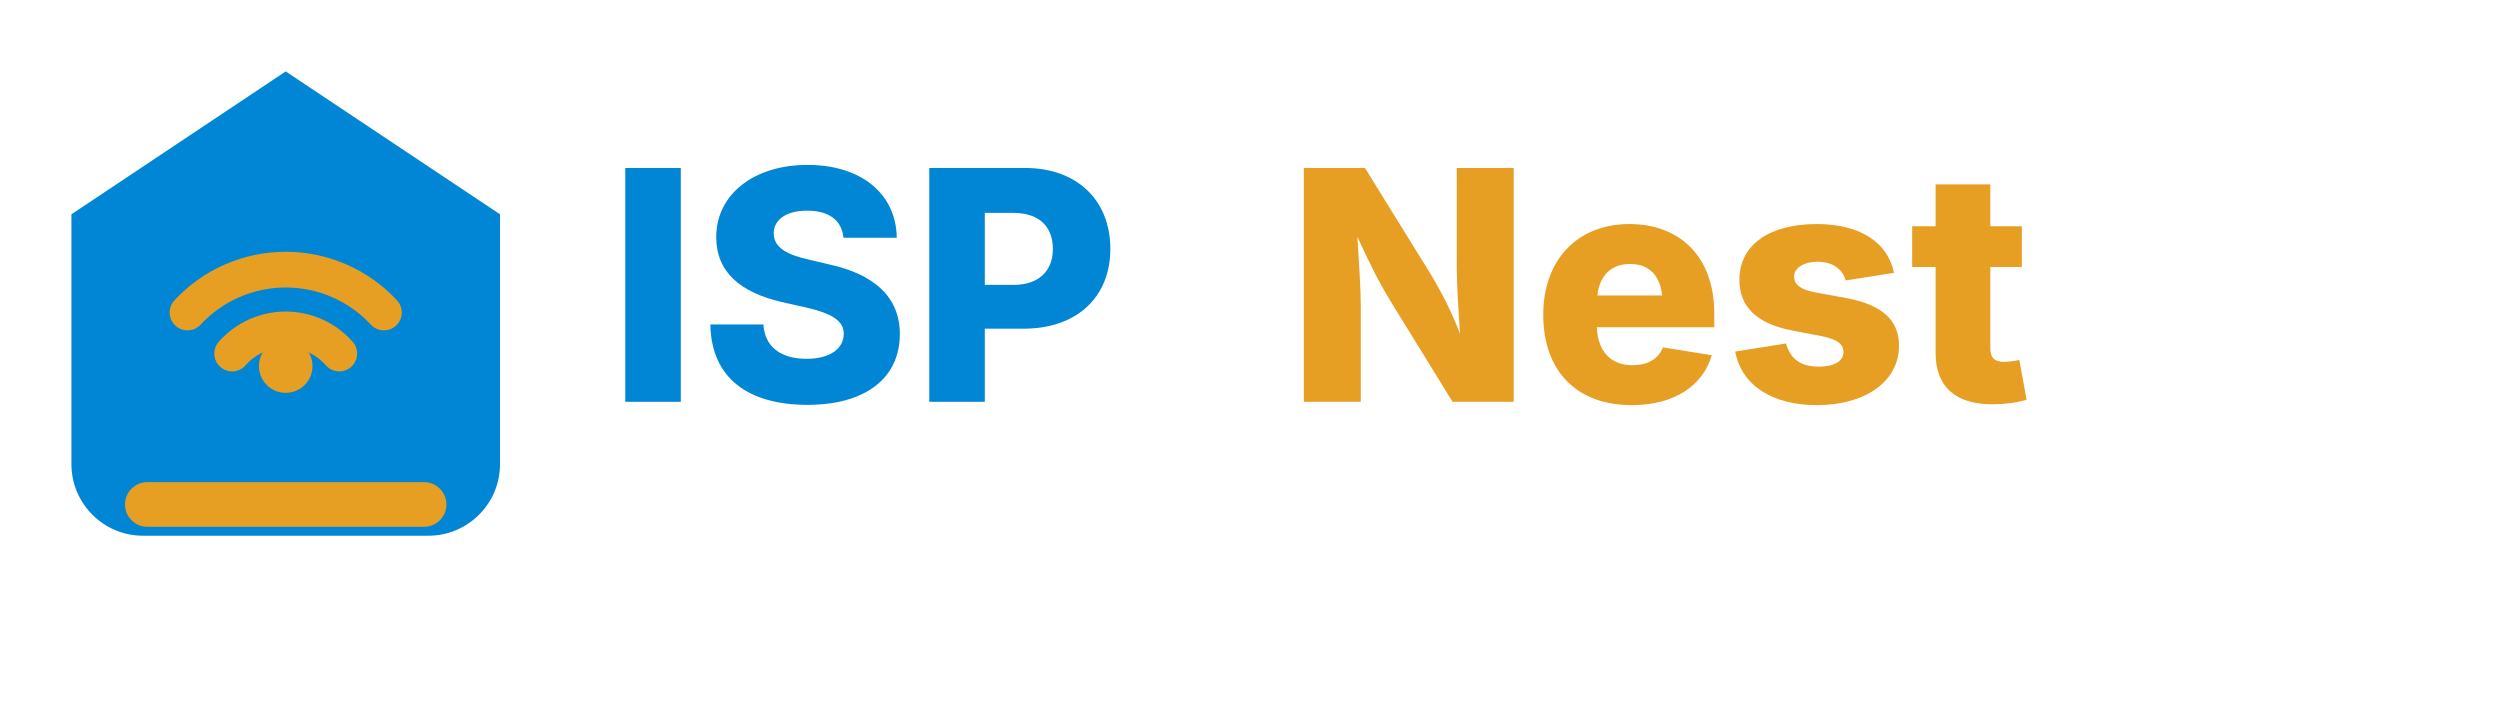
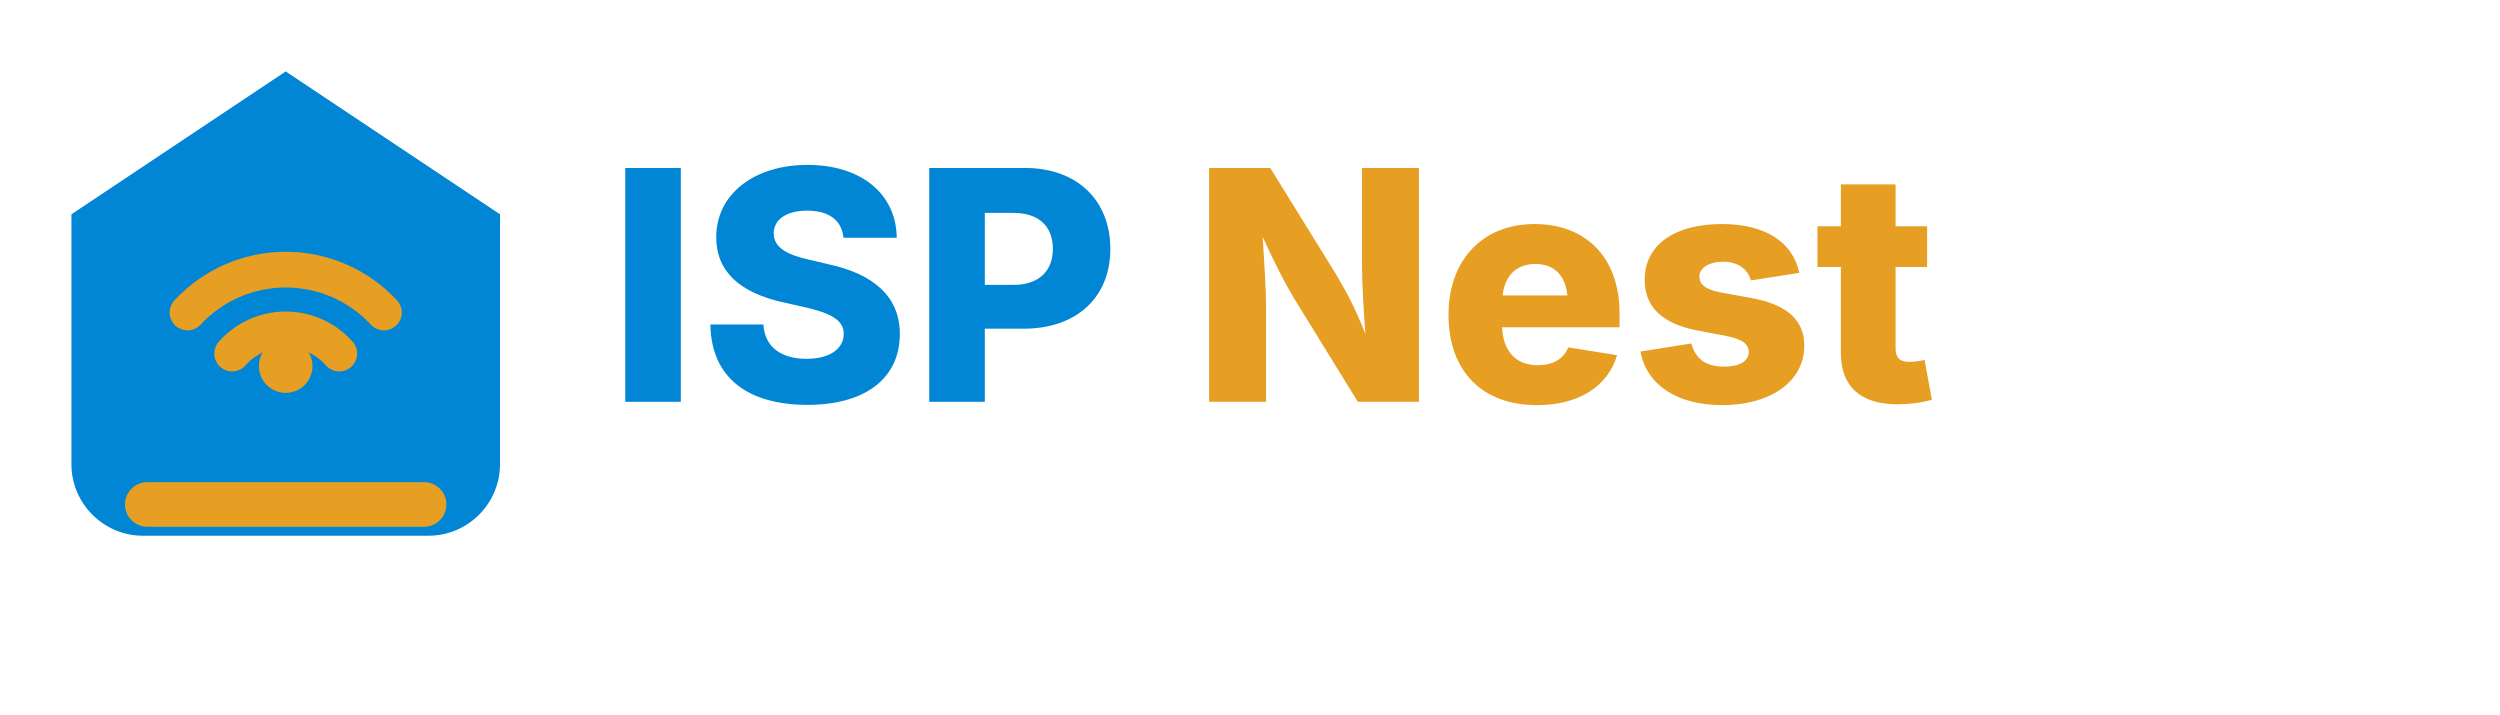
<svg xmlns="http://www.w3.org/2000/svg" width="140" height="40" viewBox="0 0 140 40" fill="none">
  <g>
    <path d="M16 4L28 12V26C28 28.2 26.2 30 24 30H8C5.8 30 4 28.2 4 26V12L16 4Z" fill="#0086D4" />
    <path d="M16 22a1.5 1.5 0 110-3 1.5 1.5 0 010 3z" fill="#E69E23" />
    <path d="M10.5 17.5a7.5 7.5 0 0111 0" stroke="#E69E23" stroke-width="2" stroke-linecap="round" fill="none" />
    <path d="M13 19.8a4 4 0 016 0" stroke="#E69E23" stroke-width="2" stroke-linecap="round" fill="none" />
    <rect x="7" y="27" width="18" height="2.5" rx="1.25" fill="#E69E23" />
  </g>
-   <text x="34" y="22.5" font-family="Inter, system-ui, -apple-system, sans-serif" font-weight="800" font-size="18" fill="#0086D4">ISP</text>
-   <text x="72" y="22.5" font-family="Inter, system-ui, -apple-system, sans-serif" font-weight="800" font-size="18" fill="#E69E23">Nest</text>
+   <text x="34" y="22.5" font-family="Inter, system-ui, -apple-system, sans-serif" font-weight="800" font-size="18">
+     <tspan fill="#0086D4">ISP</tspan>
+     <tspan fill="#E69E23">Nest</tspan>
+   </text>
</svg>
